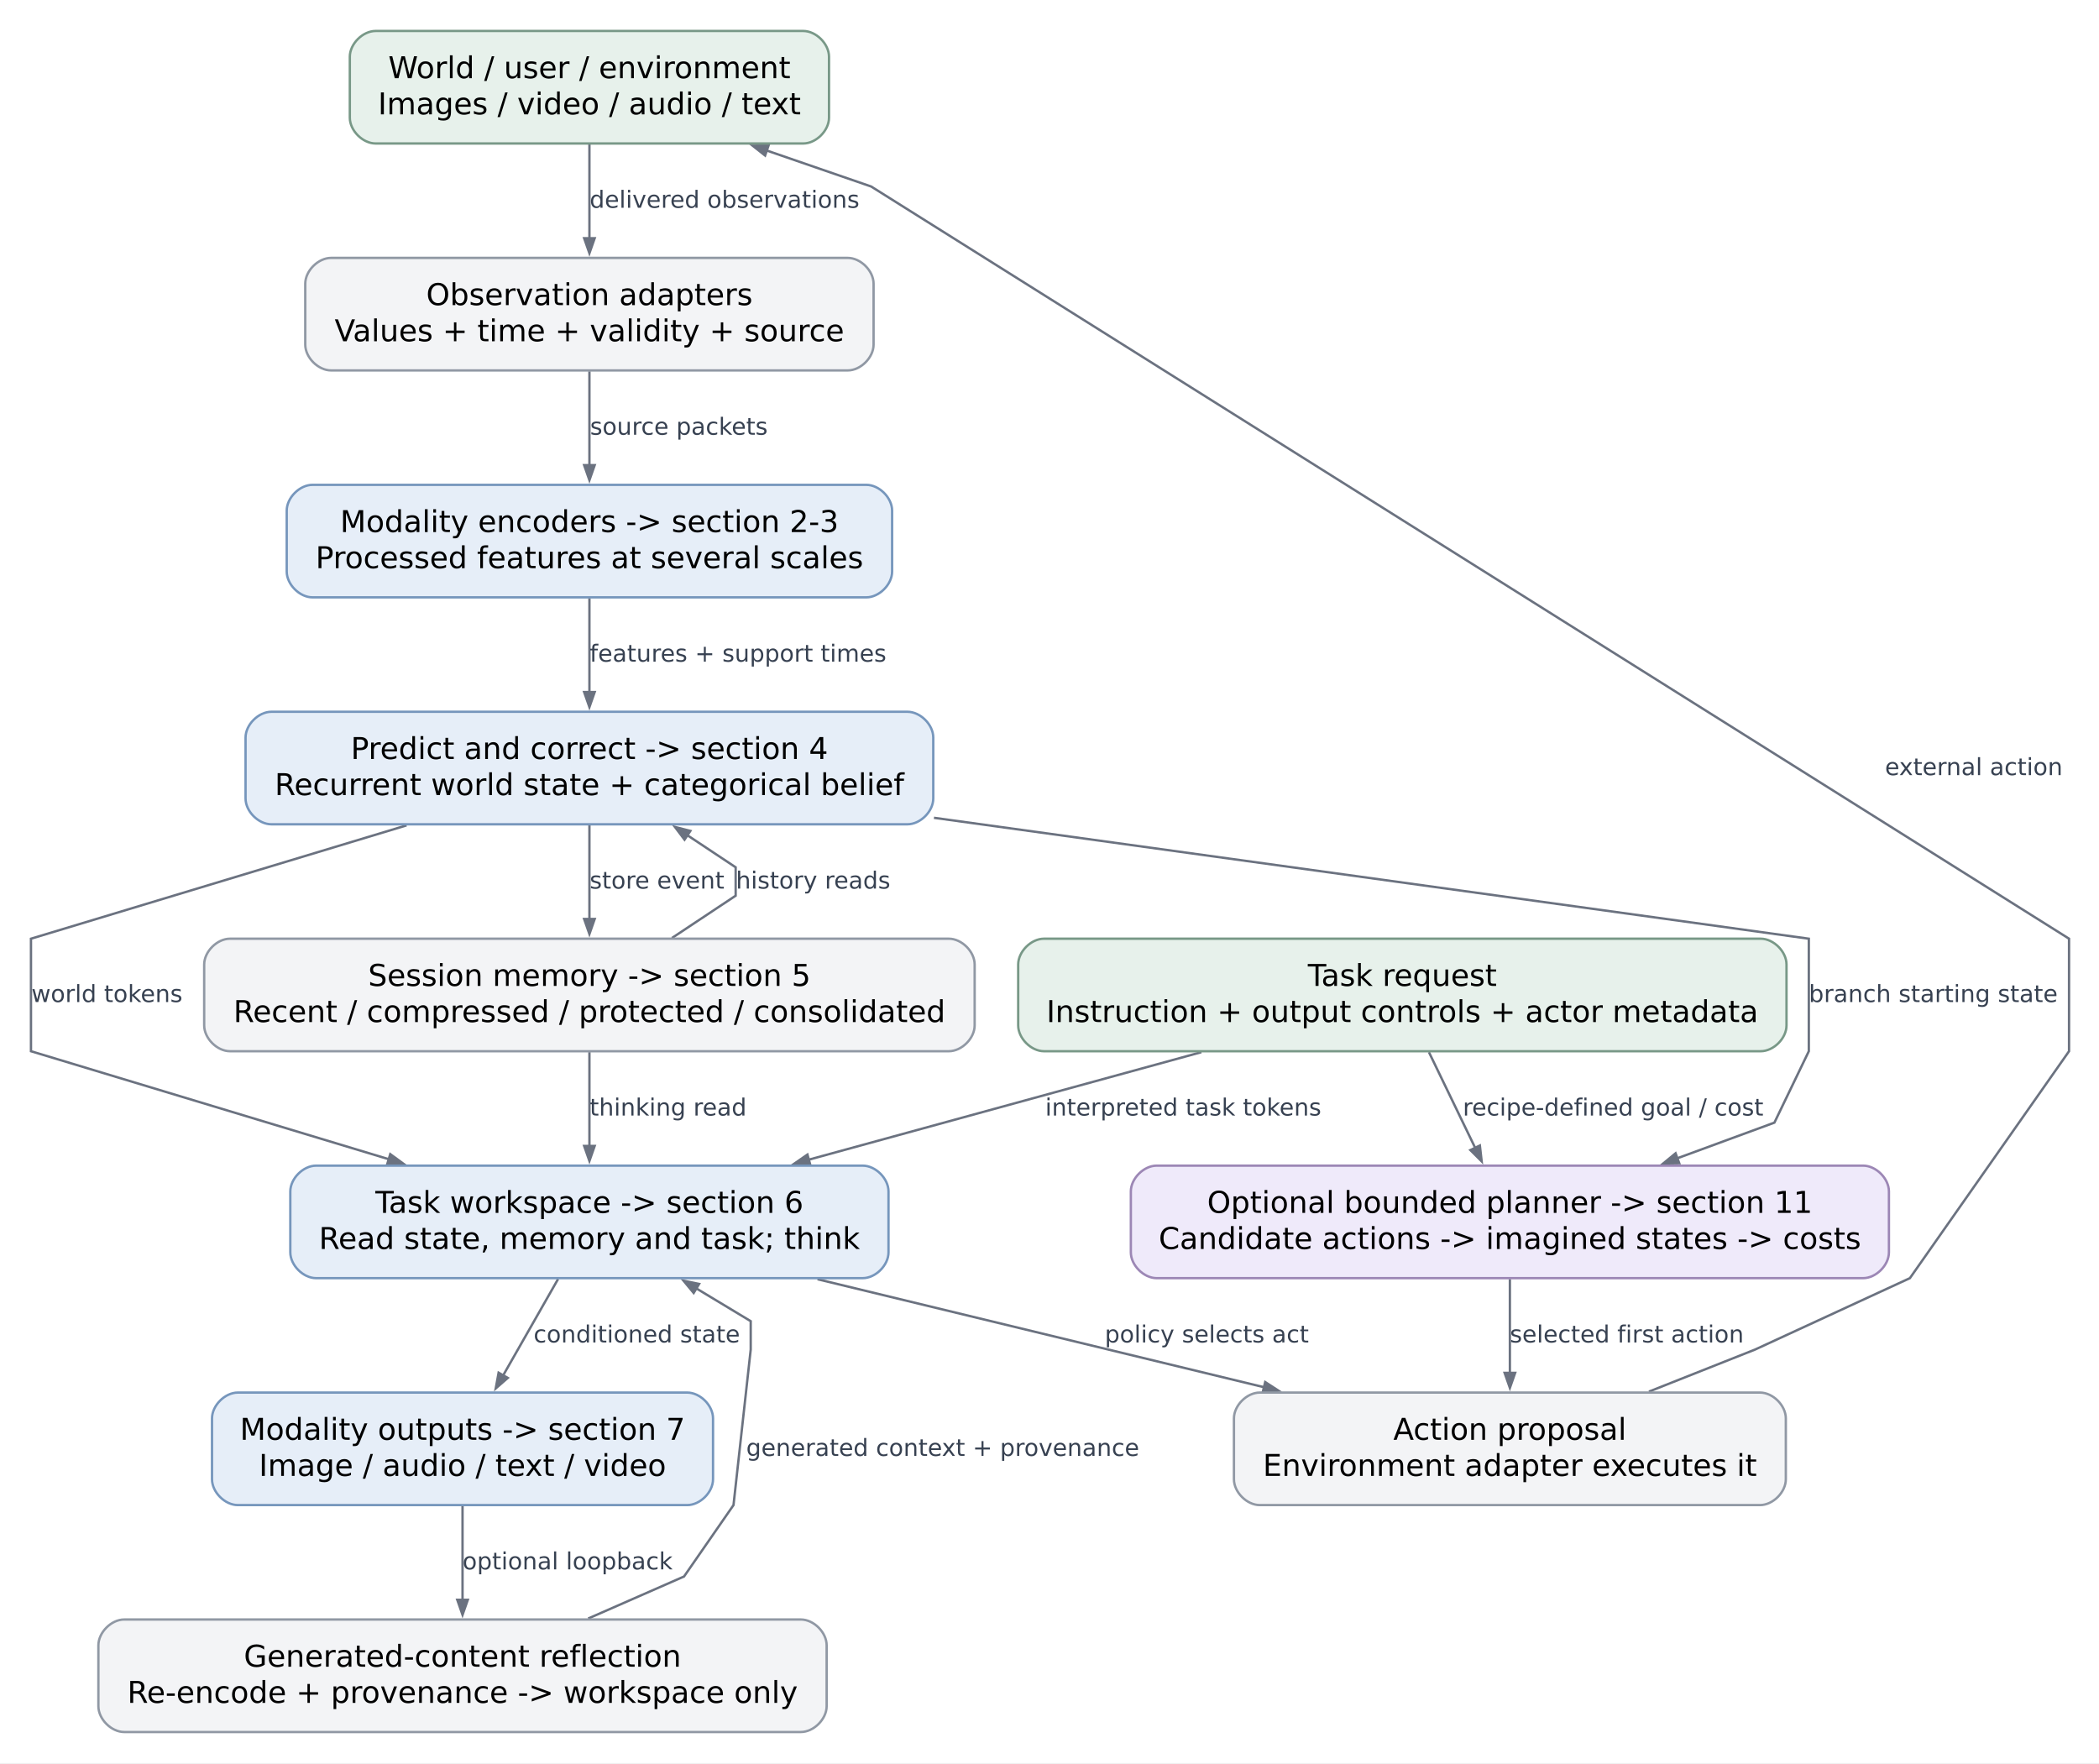
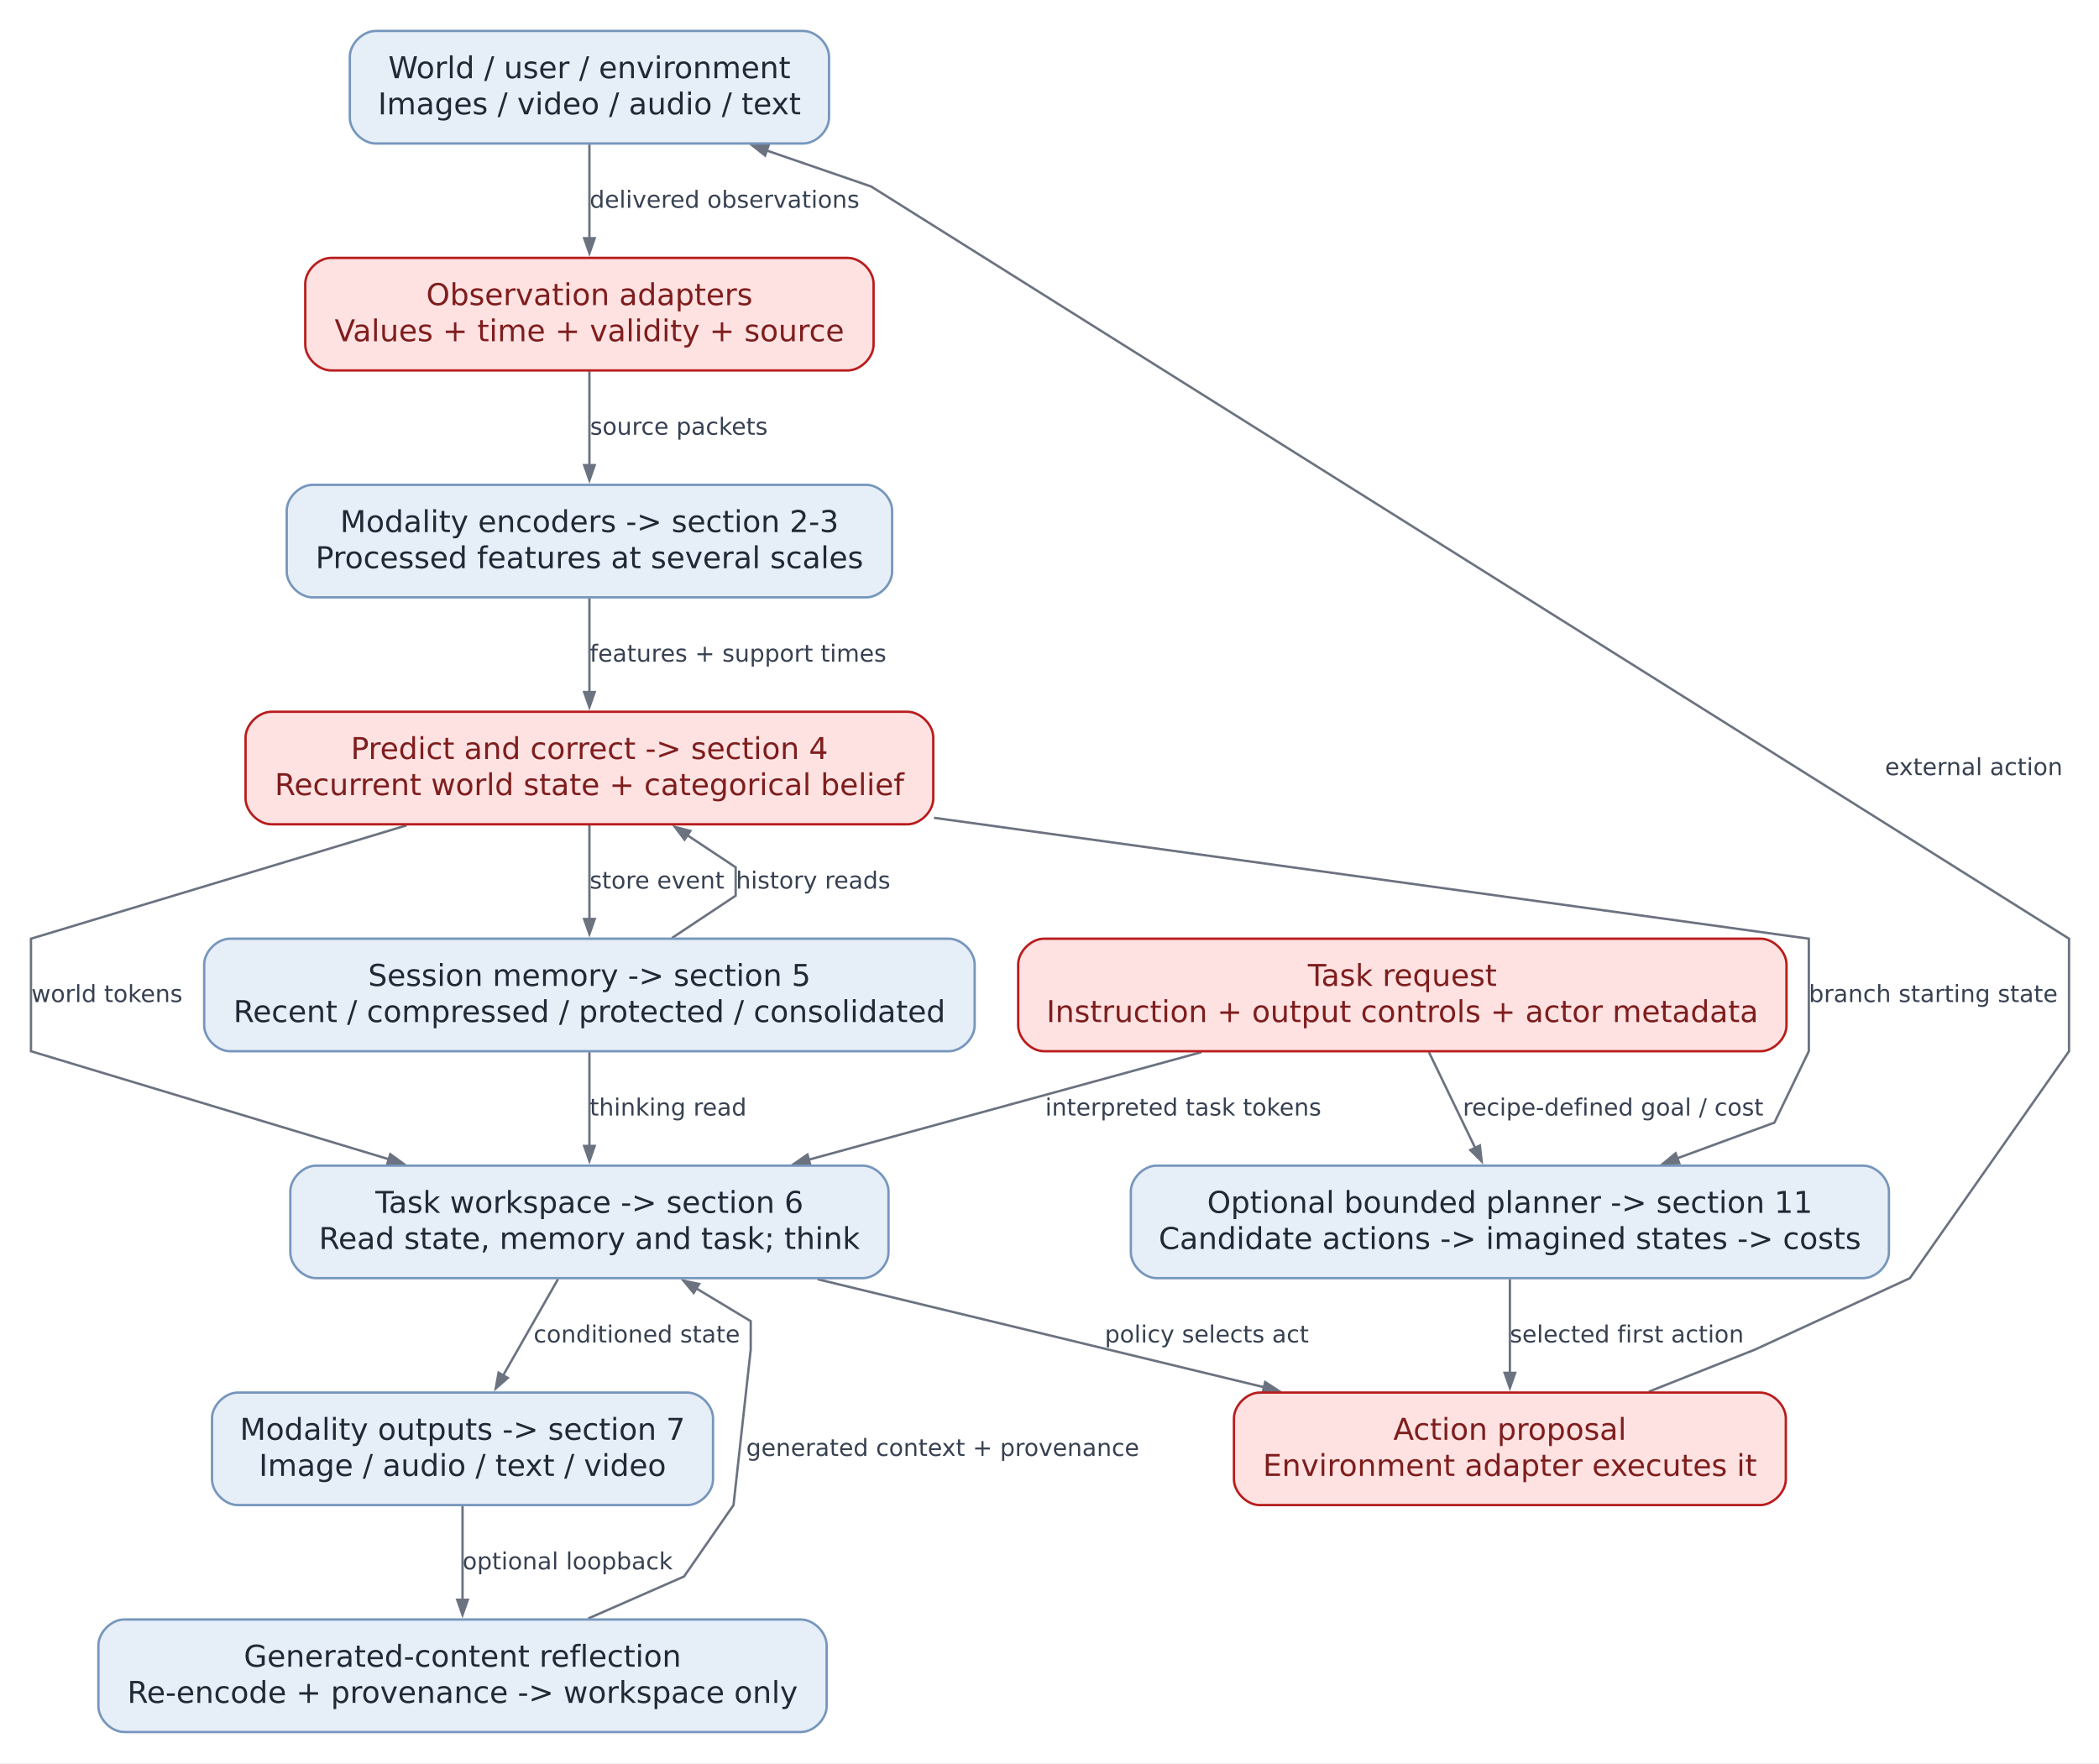
<svg xmlns="http://www.w3.org/2000/svg" width="976pt" height="820pt" viewBox="0.00 0.00 976.00 820.00">
  <g id="01-overview-graph0" class="graph" transform="scale(1 1) rotate(0) translate(14.4 805.36)">
    <polygon fill="white" stroke="none" points="-14.4,14.4 -14.4,-805.36 962.07,-805.36 962.07,14.4 -14.4,14.4" />
    <g id="01-overview-edge1" class="edge">
      <path fill="none" stroke="#6b7280" stroke-width="1.1" d="M259.67,-738.21C259.67,-725.02 259.67,-708.76 259.67,-694.5" />
      <polygon fill="#6b7280" stroke="#6b7280" stroke-width="1.1" points="262.12,-694.6 259.67,-687.6 257.22,-694.6 262.12,-694.6" />
      <text xml:space="preserve" text-anchor="middle" x="322.51" y="-708.74" font-family="DejaVu Sans" font-size="11.00" fill="#374151">delivered observations</text>
    </g>
    <g id="01-overview-edge2" class="edge">
      <path fill="none" stroke="#6b7280" stroke-width="1.1" d="M259.67,-632.69C259.67,-619.5 259.67,-603.24 259.67,-588.98" />
      <polygon fill="#6b7280" stroke="#6b7280" stroke-width="1.1" points="262.12,-589.08 259.67,-582.08 257.22,-589.08 262.12,-589.08" />
      <text xml:space="preserve" text-anchor="middle" x="301.28" y="-603.22" font-family="DejaVu Sans" font-size="11.00" fill="#374151">source packets</text>
    </g>
    <g id="01-overview-edge3" class="edge">
      <path fill="none" stroke="#6b7280" stroke-width="1.1" d="M259.67,-527.17C259.67,-513.98 259.67,-497.72 259.67,-483.46" />
      <polygon fill="#6b7280" stroke="#6b7280" stroke-width="1.1" points="262.12,-483.56 259.67,-476.56 257.22,-483.56 262.12,-483.56" />
      <text xml:space="preserve" text-anchor="middle" x="328.77" y="-497.7" font-family="DejaVu Sans" font-size="11.00" fill="#374151">features + support times</text>
    </g>
    <g id="01-overview-edge4" class="edge">
      <path fill="none" stroke="#6b7280" stroke-width="1.1" d="M259.67,-421.65C259.67,-408.46 259.67,-392.2 259.67,-377.94" />
      <polygon fill="#6b7280" stroke="#6b7280" stroke-width="1.1" points="262.12,-378.04 259.67,-371.04 257.22,-378.04 262.12,-378.04" />
      <text xml:space="preserve" text-anchor="middle" x="291.11" y="-392.18" font-family="DejaVu Sans" font-size="11.00" fill="#374151">store event</text>
    </g>
    <g id="01-overview-edge6" class="edge">
      <path fill="none" stroke="#6b7280" stroke-width="1.1" d="M174.64,-421.58C98.91,-398.73 0,-368.88 0,-368.88 0,-368.88 0,-316.56 0,-316.56 0,-316.56 92.08,-288.77 166.57,-266.29" />
      <polygon fill="#6b7280" stroke="#6b7280" stroke-width="1.1" points="167.06,-268.71 173.05,-264.34 165.64,-264.02 167.06,-268.71" />
      <text xml:space="preserve" text-anchor="middle" x="35.33" y="-339.42" font-family="DejaVu Sans" font-size="11.00" fill="#374151">world tokens</text>
    </g>
    <g id="01-overview-edge11" class="edge">
      <path fill="none" stroke="#6b7280" stroke-width="1.1" d="M419.87,-425.1C587.54,-401.93 826.67,-368.88 826.67,-368.88 826.67,-368.88 826.67,-316.56 826.67,-316.56 826.67,-316.56 810.67,-283.36 810.67,-283.36 810.67,-283.36 789.93,-275.75 765.48,-266.77" />
      <polygon fill="#6b7280" stroke="#6b7280" stroke-width="1.1" points="766.41,-264.5 759,-264.39 764.72,-269.1 766.41,-264.5" />
      <text xml:space="preserve" text-anchor="middle" x="884.53" y="-339.42" font-family="DejaVu Sans" font-size="11.00" fill="#374151">branch starting state</text>
    </g>
    <g id="01-overview-edge5" class="edge">
      <path fill="none" stroke="#6b7280" stroke-width="1.1" d="M298.04,-369.2C313.46,-379.45 327.67,-388.88 327.67,-388.88 327.67,-388.88 327.67,-402.08 327.67,-402.08 327.67,-402.08 317.56,-408.8 305.13,-417.05" />
      <polygon fill="#6b7280" stroke="#6b7280" stroke-width="1.1" points="303.9,-414.92 299.43,-420.84 306.61,-419 303.9,-414.92" />
      <text xml:space="preserve" text-anchor="middle" x="363.7" y="-392.18" font-family="DejaVu Sans" font-size="11.00" fill="#374151">history reads</text>
    </g>
    <g id="01-overview-edge7" class="edge">
      <path fill="none" stroke="#6b7280" stroke-width="1.1" d="M259.67,-316.13C259.67,-302.94 259.67,-286.68 259.67,-272.42" />
      <polygon fill="#6b7280" stroke="#6b7280" stroke-width="1.1" points="262.12,-272.52 259.67,-265.52 257.22,-272.52 262.12,-272.52" />
      <text xml:space="preserve" text-anchor="middle" x="296.27" y="-286.66" font-family="DejaVu Sans" font-size="11.00" fill="#374151">thinking read</text>
    </g>
    <g id="01-overview-edge9" class="edge">
      <path fill="none" stroke="#6b7280" stroke-width="1.1" d="M245.08,-210.61C237.35,-197.05 227.77,-180.23 219.49,-165.7" />
      <polygon fill="#6b7280" stroke="#6b7280" stroke-width="1.1" points="221.71,-164.65 216.11,-159.78 217.45,-167.07 221.71,-164.65" />
      <text xml:space="preserve" text-anchor="middle" x="281.69" y="-181.14" font-family="DejaVu Sans" font-size="11.00" fill="#374151">conditioned state</text>
    </g>
    <g id="01-overview-edge10" class="edge">
      <path fill="none" stroke="#6b7280" stroke-width="1.1" d="M365.74,-210.54C428.89,-195.27 509.03,-175.89 573.55,-160.28" />
      <polygon fill="#6b7280" stroke="#6b7280" stroke-width="1.1" points="573.89,-162.72 580.12,-158.69 572.74,-157.96 573.89,-162.72" />
      <text xml:space="preserve" text-anchor="middle" x="546.74" y="-181.14" font-family="DejaVu Sans" font-size="11.00" fill="#374151">policy selects act</text>
    </g>
    <g id="01-overview-edge8" class="edge">
      <path fill="none" stroke="#6b7280" stroke-width="1.1" d="M544.23,-316.13C488.8,-300.95 418.49,-281.7 361.63,-266.12" />
      <polygon fill="#6b7280" stroke="#6b7280" stroke-width="1.1" points="362.35,-263.78 354.95,-264.29 361.05,-268.51 362.35,-263.78" />
      <text xml:space="preserve" text-anchor="middle" x="535.8" y="-286.66" font-family="DejaVu Sans" font-size="11.00" fill="#374151">interpreted task tokens</text>
    </g>
    <g id="01-overview-edge12" class="edge">
      <path fill="none" stroke="#6b7280" stroke-width="1.1" d="M650.03,-316.13C656.52,-302.69 664.55,-286.06 671.53,-271.62" />
      <polygon fill="#6b7280" stroke="#6b7280" stroke-width="1.1" points="673.71,-272.72 674.55,-265.35 669.3,-270.59 673.71,-272.72" />
      <text xml:space="preserve" text-anchor="middle" x="735.68" y="-286.66" font-family="DejaVu Sans" font-size="11.00" fill="#374151">recipe-defined goal / cost</text>
    </g>
    <g id="01-overview-edge13" class="edge">
      <path fill="none" stroke="#6b7280" stroke-width="1.1" d="M687.67,-210.61C687.67,-197.42 687.67,-181.16 687.67,-166.9" />
      <polygon fill="#6b7280" stroke="#6b7280" stroke-width="1.1" points="690.12,-167 687.67,-160 685.22,-167 690.12,-167" />
      <text xml:space="preserve" text-anchor="middle" x="742.06" y="-181.14" font-family="DejaVu Sans" font-size="11.00" fill="#374151">selected first action</text>
    </g>
    <g id="01-overview-edge15" class="edge">
      <path fill="none" stroke="#6b7280" stroke-width="1.1" d="M200.67,-105.09C200.67,-91.9 200.67,-75.64 200.67,-61.38" />
      <polygon fill="#6b7280" stroke="#6b7280" stroke-width="1.1" points="203.12,-61.48 200.67,-54.48 198.22,-61.48 203.12,-61.48" />
      <text xml:space="preserve" text-anchor="middle" x="249.53" y="-75.62" font-family="DejaVu Sans" font-size="11.00" fill="#374151">optional loopback</text>
    </g>
    <g id="01-overview-edge14" class="edge">
      <path fill="none" stroke="#6b7280" stroke-width="1.1" d="M752.33,-158.29C778.06,-168.49 801.67,-177.84 801.67,-177.84 801.67,-177.84 873.67,-211.04 873.67,-211.04 873.67,-211.04 947.67,-316.56 947.67,-316.56 947.67,-316.56 947.67,-368.88 947.67,-368.88 947.67,-368.88 390.67,-718.64 390.67,-718.64 390.67,-718.64 368.19,-726.39 341.86,-735.46" />
      <polygon fill="#6b7280" stroke="#6b7280" stroke-width="1.1" points="341.36,-733.04 335.54,-737.64 342.96,-737.68 341.36,-733.04" />
      <text xml:space="preserve" text-anchor="middle" x="903.39" y="-444.94" font-family="DejaVu Sans" font-size="11.00" fill="#374151">external action</text>
    </g>
    <g id="01-overview-edge16" class="edge">
      <path fill="none" stroke="#6b7280" stroke-width="1.1" d="M259.09,-52.77C282.34,-62.97 303.67,-72.32 303.67,-72.32 303.67,-72.32 326.67,-105.52 326.67,-105.52 326.67,-105.52 334.67,-177.84 334.67,-177.84 334.67,-177.84 334.67,-191.04 334.67,-191.04 334.67,-191.04 323.1,-198.01 309.05,-206.47" />
      <polygon fill="#6b7280" stroke="#6b7280" stroke-width="1.1" points="308.15,-204.15 303.42,-209.86 310.68,-208.35 308.15,-204.15" />
      <text xml:space="preserve" text-anchor="middle" x="423.95" y="-128.38" font-family="DejaVu Sans" font-size="11.00" fill="#374151">generated context + provenance</text>
    </g>
    <g id="01-overview-node1" class="node">
-       <path fill="#e7f1eb" stroke="#789887" stroke-width="1.1" d="M359.08,-790.96C359.08,-790.96 160.26,-790.96 160.26,-790.96 154.26,-790.96 148.26,-784.96 148.26,-778.96 148.26,-778.96 148.26,-750.64 148.26,-750.64 148.26,-744.64 154.26,-738.64 160.26,-738.64 160.26,-738.64 359.08,-738.64 359.08,-738.64 365.08,-738.64 371.08,-744.64 371.08,-750.64 371.08,-750.64 371.08,-778.96 371.08,-778.96 371.08,-784.96 365.08,-790.96 359.08,-790.96" />
-       <text xml:space="preserve" text-anchor="middle" x="259.67" y="-769" font-family="DejaVu Sans" font-size="14.00">World / user / environment</text>
-       <text xml:space="preserve" text-anchor="middle" x="259.67" y="-752.2" font-family="DejaVu Sans" font-size="14.00">Images / video / audio / text</text>
+       <path fill="#e6eef8" stroke="#7696bc" stroke-width="1.1" d="M359.08,-790.96C359.08,-790.96 160.26,-790.96 160.26,-790.96 154.26,-790.96 148.26,-784.96 148.26,-778.96 148.26,-778.96 148.26,-750.64 148.26,-750.64 148.26,-744.64 154.26,-738.64 160.26,-738.64 160.26,-738.64 359.08,-738.64 359.08,-738.64 365.08,-738.64 371.08,-744.64 371.08,-750.64 371.08,-750.64 371.08,-778.96 371.08,-778.96 371.08,-784.96 365.08,-790.96 359.08,-790.96" />
+       <text xml:space="preserve" text-anchor="middle" x="259.67" y="-769" font-family="DejaVu Sans" font-size="14.00" fill="#202a36">World / user / environment</text>
+       <text xml:space="preserve" text-anchor="middle" x="259.67" y="-752.2" font-family="DejaVu Sans" font-size="14.00" fill="#202a36">Images / video / audio / text</text>
    </g>
    <g id="01-overview-node2" class="node">
-       <path fill="#f3f4f6" stroke="#9098a4" stroke-width="1.1" d="M379.8,-685.44C379.8,-685.44 139.54,-685.44 139.54,-685.44 133.54,-685.44 127.54,-679.44 127.54,-673.44 127.54,-673.44 127.54,-645.12 127.54,-645.12 127.54,-639.12 133.54,-633.12 139.54,-633.12 139.54,-633.12 379.8,-633.12 379.8,-633.12 385.8,-633.12 391.8,-639.12 391.8,-645.12 391.8,-645.12 391.8,-673.44 391.8,-673.44 391.8,-679.44 385.8,-685.44 379.8,-685.44" />
-       <text xml:space="preserve" text-anchor="middle" x="259.67" y="-663.48" font-family="DejaVu Sans" font-size="14.00">Observation adapters</text>
-       <text xml:space="preserve" text-anchor="middle" x="259.67" y="-646.68" font-family="DejaVu Sans" font-size="14.00">Values + time + validity + source</text>
+       <path fill="#fee2e2" stroke="#b91c1c" stroke-width="1.1" d="M379.8,-685.44C379.8,-685.44 139.54,-685.44 139.54,-685.44 133.54,-685.44 127.54,-679.44 127.54,-673.44 127.54,-673.44 127.54,-645.12 127.54,-645.12 127.54,-639.12 133.54,-633.12 139.54,-633.12 139.54,-633.12 379.8,-633.12 379.8,-633.12 385.8,-633.12 391.8,-639.12 391.8,-645.12 391.8,-645.12 391.8,-673.44 391.8,-673.44 391.8,-679.44 385.8,-685.44 379.8,-685.44" />
+       <text xml:space="preserve" text-anchor="middle" x="259.67" y="-663.48" font-family="DejaVu Sans" font-size="14.00" fill="#7f1d1d">Observation adapters</text>
+       <text xml:space="preserve" text-anchor="middle" x="259.67" y="-646.68" font-family="DejaVu Sans" font-size="14.00" fill="#7f1d1d">Values + time + validity + source</text>
    </g>
    <g id="01-overview-node3" class="node">
      <path fill="#e6eef8" stroke="#7696bc" stroke-width="1.1" d="M388.42,-579.92C388.42,-579.92 130.92,-579.92 130.92,-579.92 124.92,-579.92 118.92,-573.92 118.92,-567.92 118.92,-567.92 118.92,-539.6 118.92,-539.6 118.92,-533.6 124.92,-527.6 130.92,-527.6 130.92,-527.6 388.42,-527.6 388.42,-527.6 394.42,-527.6 400.42,-533.6 400.42,-539.6 400.42,-539.6 400.42,-567.92 400.42,-567.92 400.42,-573.92 394.42,-579.92 388.42,-579.92" />
-       <text xml:space="preserve" text-anchor="middle" x="259.67" y="-557.96" font-family="DejaVu Sans" font-size="14.00">Modality encoders -&gt; section 2-3</text>
-       <text xml:space="preserve" text-anchor="middle" x="259.67" y="-541.16" font-family="DejaVu Sans" font-size="14.00">Processed features at several scales</text>
+       <text xml:space="preserve" text-anchor="middle" x="259.67" y="-557.96" font-family="DejaVu Sans" font-size="14.00" fill="#202a36">Modality encoders -&gt; section 2-3</text>
+       <text xml:space="preserve" text-anchor="middle" x="259.67" y="-541.16" font-family="DejaVu Sans" font-size="14.00" fill="#202a36">Processed features at several scales</text>
    </g>
    <g id="01-overview-node4" class="node">
-       <path fill="#e6eef8" stroke="#7696bc" stroke-width="1.1" d="M407.56,-474.4C407.56,-474.4 111.78,-474.4 111.78,-474.4 105.78,-474.4 99.78,-468.4 99.78,-462.4 99.78,-462.4 99.78,-434.08 99.78,-434.08 99.78,-428.08 105.78,-422.08 111.78,-422.08 111.78,-422.08 407.56,-422.08 407.56,-422.08 413.56,-422.08 419.56,-428.08 419.56,-434.08 419.56,-434.08 419.56,-462.4 419.56,-462.4 419.56,-468.4 413.56,-474.4 407.56,-474.4" />
-       <text xml:space="preserve" text-anchor="middle" x="259.67" y="-452.44" font-family="DejaVu Sans" font-size="14.00">Predict and correct -&gt; section 4</text>
-       <text xml:space="preserve" text-anchor="middle" x="259.67" y="-435.64" font-family="DejaVu Sans" font-size="14.00">Recurrent world state + categorical belief</text>
+       <path fill="#fee2e2" stroke="#b91c1c" stroke-width="1.1" d="M407.56,-474.4C407.56,-474.4 111.78,-474.4 111.78,-474.4 105.78,-474.4 99.78,-468.4 99.78,-462.4 99.78,-462.4 99.78,-434.08 99.78,-434.08 99.78,-428.08 105.78,-422.08 111.78,-422.08 111.78,-422.08 407.56,-422.08 407.56,-422.08 413.56,-422.08 419.56,-428.08 419.56,-434.08 419.56,-434.08 419.56,-462.4 419.56,-462.4 419.56,-468.4 413.56,-474.4 407.56,-474.4" />
+       <text xml:space="preserve" text-anchor="middle" x="259.67" y="-452.44" font-family="DejaVu Sans" font-size="14.00" fill="#7f1d1d">Predict and correct -&gt; section 4</text>
+       <text xml:space="preserve" text-anchor="middle" x="259.67" y="-435.64" font-family="DejaVu Sans" font-size="14.00" fill="#7f1d1d">Recurrent world state + categorical belief</text>
    </g>
    <g id="01-overview-node5" class="node">
-       <path fill="#f3f4f6" stroke="#9098a4" stroke-width="1.1" d="M426.8,-368.88C426.8,-368.88 92.54,-368.88 92.54,-368.88 86.54,-368.88 80.54,-362.88 80.54,-356.88 80.54,-356.88 80.54,-328.56 80.54,-328.56 80.54,-322.56 86.54,-316.56 92.54,-316.56 92.54,-316.56 426.8,-316.56 426.8,-316.56 432.8,-316.56 438.8,-322.56 438.8,-328.56 438.8,-328.56 438.8,-356.88 438.8,-356.88 438.8,-362.88 432.8,-368.88 426.8,-368.88" />
-       <text xml:space="preserve" text-anchor="middle" x="259.67" y="-346.92" font-family="DejaVu Sans" font-size="14.00">Session memory -&gt; section 5</text>
-       <text xml:space="preserve" text-anchor="middle" x="259.67" y="-330.12" font-family="DejaVu Sans" font-size="14.00">Recent / compressed / protected / consolidated</text>
+       <path fill="#e6eef8" stroke="#7696bc" stroke-width="1.1" d="M426.8,-368.88C426.8,-368.88 92.54,-368.88 92.54,-368.88 86.54,-368.88 80.54,-362.88 80.54,-356.88 80.54,-356.88 80.54,-328.56 80.54,-328.56 80.54,-322.56 86.54,-316.56 92.54,-316.56 92.54,-316.56 426.8,-316.56 426.8,-316.56 432.8,-316.56 438.8,-322.56 438.8,-328.56 438.8,-328.56 438.8,-356.88 438.8,-356.88 438.8,-362.88 432.8,-368.88 426.8,-368.88" />
+       <text xml:space="preserve" text-anchor="middle" x="259.67" y="-346.92" font-family="DejaVu Sans" font-size="14.00" fill="#202a36">Session memory -&gt; section 5</text>
+       <text xml:space="preserve" text-anchor="middle" x="259.67" y="-330.12" font-family="DejaVu Sans" font-size="14.00" fill="#202a36">Recent / compressed / protected / consolidated</text>
    </g>
    <g id="01-overview-node6" class="node">
      <path fill="#e6eef8" stroke="#7696bc" stroke-width="1.1" d="M386.74,-263.36C386.74,-263.36 132.59,-263.36 132.59,-263.36 126.59,-263.36 120.59,-257.36 120.59,-251.36 120.59,-251.36 120.59,-223.04 120.59,-223.04 120.59,-217.04 126.59,-211.04 132.59,-211.04 132.59,-211.04 386.74,-211.04 386.74,-211.04 392.74,-211.04 398.74,-217.04 398.74,-223.04 398.74,-223.04 398.74,-251.36 398.74,-251.36 398.74,-257.36 392.74,-263.36 386.74,-263.36" />
-       <text xml:space="preserve" text-anchor="middle" x="259.67" y="-241.4" font-family="DejaVu Sans" font-size="14.00">Task workspace -&gt; section 6</text>
-       <text xml:space="preserve" text-anchor="middle" x="259.67" y="-224.6" font-family="DejaVu Sans" font-size="14.00">Read state, memory and task; think</text>
+       <text xml:space="preserve" text-anchor="middle" x="259.67" y="-241.4" font-family="DejaVu Sans" font-size="14.00" fill="#202a36">Task workspace -&gt; section 6</text>
+       <text xml:space="preserve" text-anchor="middle" x="259.67" y="-224.6" font-family="DejaVu Sans" font-size="14.00" fill="#202a36">Read state, memory and task; think</text>
    </g>
    <g id="01-overview-node7" class="node">
-       <path fill="#e7f1eb" stroke="#789887" stroke-width="1.1" d="M804.3,-368.88C804.3,-368.88 471.04,-368.88 471.04,-368.88 465.04,-368.88 459.04,-362.88 459.04,-356.88 459.04,-356.88 459.04,-328.56 459.04,-328.56 459.04,-322.56 465.04,-316.56 471.04,-316.56 471.04,-316.56 804.3,-316.56 804.3,-316.56 810.3,-316.56 816.3,-322.56 816.3,-328.56 816.3,-328.56 816.3,-356.88 816.3,-356.88 816.3,-362.88 810.3,-368.88 804.3,-368.88" />
-       <text xml:space="preserve" text-anchor="middle" x="637.67" y="-346.92" font-family="DejaVu Sans" font-size="14.00">Task request</text>
-       <text xml:space="preserve" text-anchor="middle" x="637.67" y="-330.12" font-family="DejaVu Sans" font-size="14.00">Instruction + output controls + actor metadata</text>
+       <path fill="#fee2e2" stroke="#b91c1c" stroke-width="1.1" d="M804.3,-368.88C804.3,-368.88 471.04,-368.88 471.04,-368.88 465.04,-368.88 459.04,-362.88 459.04,-356.88 459.04,-356.88 459.04,-328.56 459.04,-328.56 459.04,-322.56 465.04,-316.56 471.04,-316.56 471.04,-316.56 804.3,-316.56 804.3,-316.56 810.3,-316.56 816.3,-322.56 816.3,-328.56 816.3,-328.56 816.3,-356.88 816.3,-356.88 816.3,-362.88 810.3,-368.88 804.3,-368.88" />
+       <text xml:space="preserve" text-anchor="middle" x="637.67" y="-346.92" font-family="DejaVu Sans" font-size="14.00" fill="#7f1d1d">Task request</text>
+       <text xml:space="preserve" text-anchor="middle" x="637.67" y="-330.12" font-family="DejaVu Sans" font-size="14.00" fill="#7f1d1d">Instruction + output controls + actor metadata</text>
    </g>
    <g id="01-overview-node8" class="node">
-       <path fill="#efeafa" stroke="#9c87b5" stroke-width="1.1" d="M851.92,-263.36C851.92,-263.36 523.42,-263.36 523.42,-263.36 517.42,-263.36 511.42,-257.36 511.42,-251.36 511.42,-251.36 511.42,-223.04 511.42,-223.04 511.42,-217.04 517.42,-211.04 523.42,-211.04 523.42,-211.04 851.92,-211.04 851.92,-211.04 857.92,-211.04 863.92,-217.04 863.92,-223.04 863.92,-223.04 863.92,-251.36 863.92,-251.36 863.92,-257.36 857.92,-263.36 851.92,-263.36" />
-       <text xml:space="preserve" text-anchor="middle" x="687.67" y="-241.4" font-family="DejaVu Sans" font-size="14.00">Optional bounded planner -&gt; section 11</text>
-       <text xml:space="preserve" text-anchor="middle" x="687.67" y="-224.6" font-family="DejaVu Sans" font-size="14.00">Candidate actions -&gt; imagined states -&gt; costs</text>
+       <path fill="#e6eef8" stroke="#7696bc" stroke-width="1.1" d="M851.92,-263.36C851.92,-263.36 523.42,-263.36 523.42,-263.36 517.42,-263.36 511.42,-257.36 511.42,-251.36 511.42,-251.36 511.42,-223.04 511.42,-223.04 511.42,-217.04 517.42,-211.04 523.42,-211.04 523.42,-211.04 851.92,-211.04 851.92,-211.04 857.92,-211.04 863.92,-217.04 863.92,-223.04 863.92,-223.04 863.92,-251.36 863.92,-251.36 863.92,-257.36 857.92,-263.36 851.92,-263.36" />
+       <text xml:space="preserve" text-anchor="middle" x="687.67" y="-241.4" font-family="DejaVu Sans" font-size="14.00" fill="#202a36">Optional bounded planner -&gt; section 11</text>
+       <text xml:space="preserve" text-anchor="middle" x="687.67" y="-224.6" font-family="DejaVu Sans" font-size="14.00" fill="#202a36">Candidate actions -&gt; imagined states -&gt; costs</text>
    </g>
    <g id="01-overview-node9" class="node">
      <path fill="#e6eef8" stroke="#7696bc" stroke-width="1.1" d="M305.15,-157.84C305.15,-157.84 96.18,-157.84 96.18,-157.84 90.18,-157.84 84.18,-151.84 84.18,-145.84 84.18,-145.84 84.18,-117.52 84.18,-117.52 84.18,-111.52 90.18,-105.52 96.18,-105.52 96.18,-105.52 305.15,-105.52 305.15,-105.52 311.15,-105.52 317.15,-111.52 317.15,-117.52 317.15,-117.52 317.15,-145.84 317.15,-145.84 317.15,-151.84 311.15,-157.84 305.15,-157.84" />
-       <text xml:space="preserve" text-anchor="middle" x="200.67" y="-135.88" font-family="DejaVu Sans" font-size="14.00">Modality outputs -&gt; section 7</text>
-       <text xml:space="preserve" text-anchor="middle" x="200.67" y="-119.08" font-family="DejaVu Sans" font-size="14.00">Image / audio / text / video</text>
+       <text xml:space="preserve" text-anchor="middle" x="200.67" y="-135.88" font-family="DejaVu Sans" font-size="14.00" fill="#202a36">Modality outputs -&gt; section 7</text>
+       <text xml:space="preserve" text-anchor="middle" x="200.67" y="-119.08" font-family="DejaVu Sans" font-size="14.00" fill="#202a36">Image / audio / text / video</text>
    </g>
    <g id="01-overview-node10" class="node">
-       <path fill="#f3f4f6" stroke="#9098a4" stroke-width="1.1" d="M803.98,-157.84C803.98,-157.84 571.36,-157.84 571.36,-157.84 565.36,-157.84 559.36,-151.84 559.36,-145.84 559.36,-145.84 559.36,-117.52 559.36,-117.52 559.36,-111.52 565.36,-105.52 571.36,-105.52 571.36,-105.52 803.98,-105.52 803.98,-105.52 809.98,-105.52 815.98,-111.52 815.98,-117.52 815.98,-117.52 815.98,-145.84 815.98,-145.84 815.98,-151.84 809.98,-157.84 803.98,-157.84" />
-       <text xml:space="preserve" text-anchor="middle" x="687.67" y="-135.88" font-family="DejaVu Sans" font-size="14.00">Action proposal</text>
-       <text xml:space="preserve" text-anchor="middle" x="687.67" y="-119.08" font-family="DejaVu Sans" font-size="14.00">Environment adapter executes it</text>
+       <path fill="#fee2e2" stroke="#b91c1c" stroke-width="1.1" d="M803.98,-157.84C803.98,-157.84 571.36,-157.84 571.36,-157.84 565.36,-157.84 559.36,-151.84 559.36,-145.84 559.36,-145.84 559.36,-117.52 559.36,-117.52 559.36,-111.52 565.36,-105.52 571.36,-105.52 571.36,-105.52 803.98,-105.52 803.98,-105.52 809.98,-105.52 815.98,-111.52 815.98,-117.52 815.98,-117.52 815.98,-145.84 815.98,-145.84 815.98,-151.84 809.98,-157.84 803.98,-157.84" />
+       <text xml:space="preserve" text-anchor="middle" x="687.67" y="-135.88" font-family="DejaVu Sans" font-size="14.00" fill="#7f1d1d">Action proposal</text>
+       <text xml:space="preserve" text-anchor="middle" x="687.67" y="-119.08" font-family="DejaVu Sans" font-size="14.00" fill="#7f1d1d">Environment adapter executes it</text>
    </g>
    <g id="01-overview-node11" class="node">
-       <path fill="#f3f4f6" stroke="#9098a4" stroke-width="1.1" d="M357.98,-52.32C357.98,-52.32 43.35,-52.32 43.35,-52.32 37.35,-52.32 31.35,-46.32 31.35,-40.32 31.35,-40.32 31.35,-12 31.35,-12 31.35,-6 37.35,0 43.35,0 43.35,0 357.98,0 357.98,0 363.98,0 369.98,-6 369.98,-12 369.98,-12 369.98,-40.32 369.98,-40.32 369.98,-46.32 363.98,-52.32 357.98,-52.32" />
-       <text xml:space="preserve" text-anchor="middle" x="200.67" y="-30.36" font-family="DejaVu Sans" font-size="14.00">Generated-content reflection</text>
-       <text xml:space="preserve" text-anchor="middle" x="200.67" y="-13.56" font-family="DejaVu Sans" font-size="14.00">Re-encode + provenance -&gt; workspace only</text>
+       <path fill="#e6eef8" stroke="#7696bc" stroke-width="1.1" d="M357.98,-52.32C357.98,-52.32 43.35,-52.32 43.35,-52.32 37.35,-52.32 31.35,-46.32 31.35,-40.32 31.35,-40.32 31.35,-12 31.35,-12 31.35,-6 37.35,0 43.35,0 43.35,0 357.98,0 357.98,0 363.98,0 369.98,-6 369.98,-12 369.98,-12 369.98,-40.32 369.98,-40.32 369.98,-46.32 363.98,-52.32 357.98,-52.32" />
+       <text xml:space="preserve" text-anchor="middle" x="200.67" y="-30.36" font-family="DejaVu Sans" font-size="14.00" fill="#202a36">Generated-content reflection</text>
+       <text xml:space="preserve" text-anchor="middle" x="200.67" y="-13.56" font-family="DejaVu Sans" font-size="14.00" fill="#202a36">Re-encode + provenance -&gt; workspace only</text>
    </g>
  </g>
</svg>
